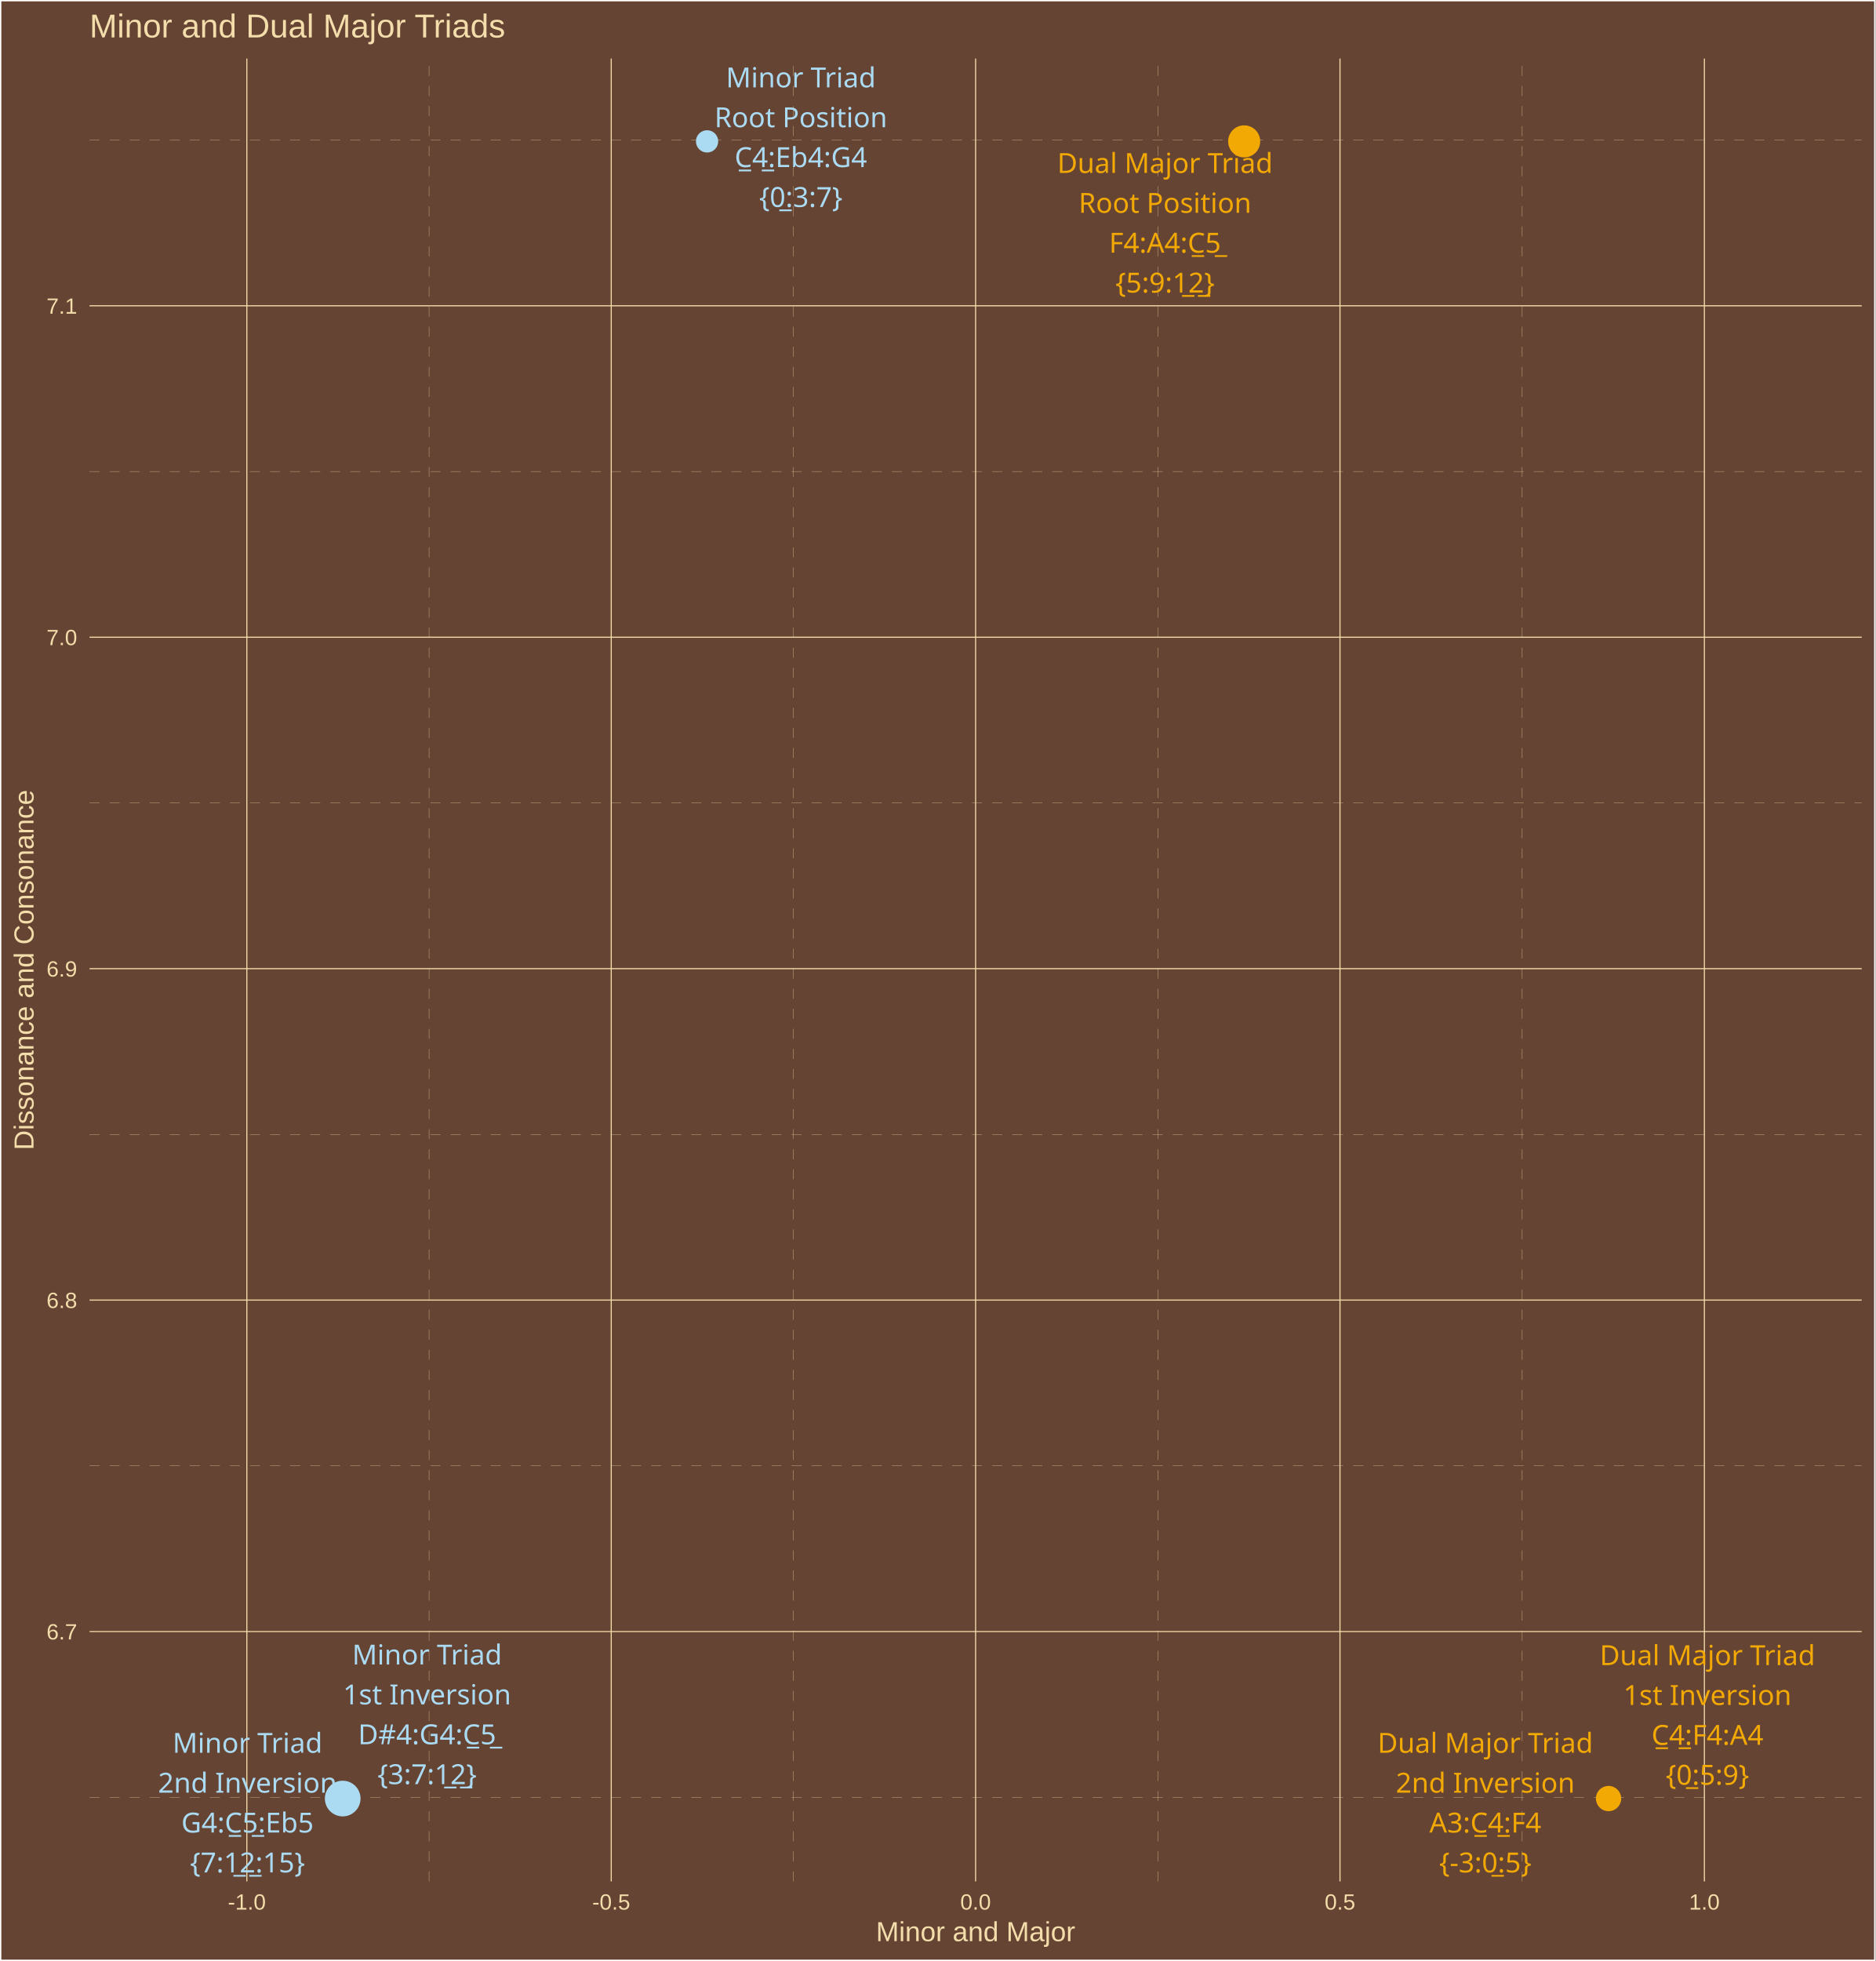
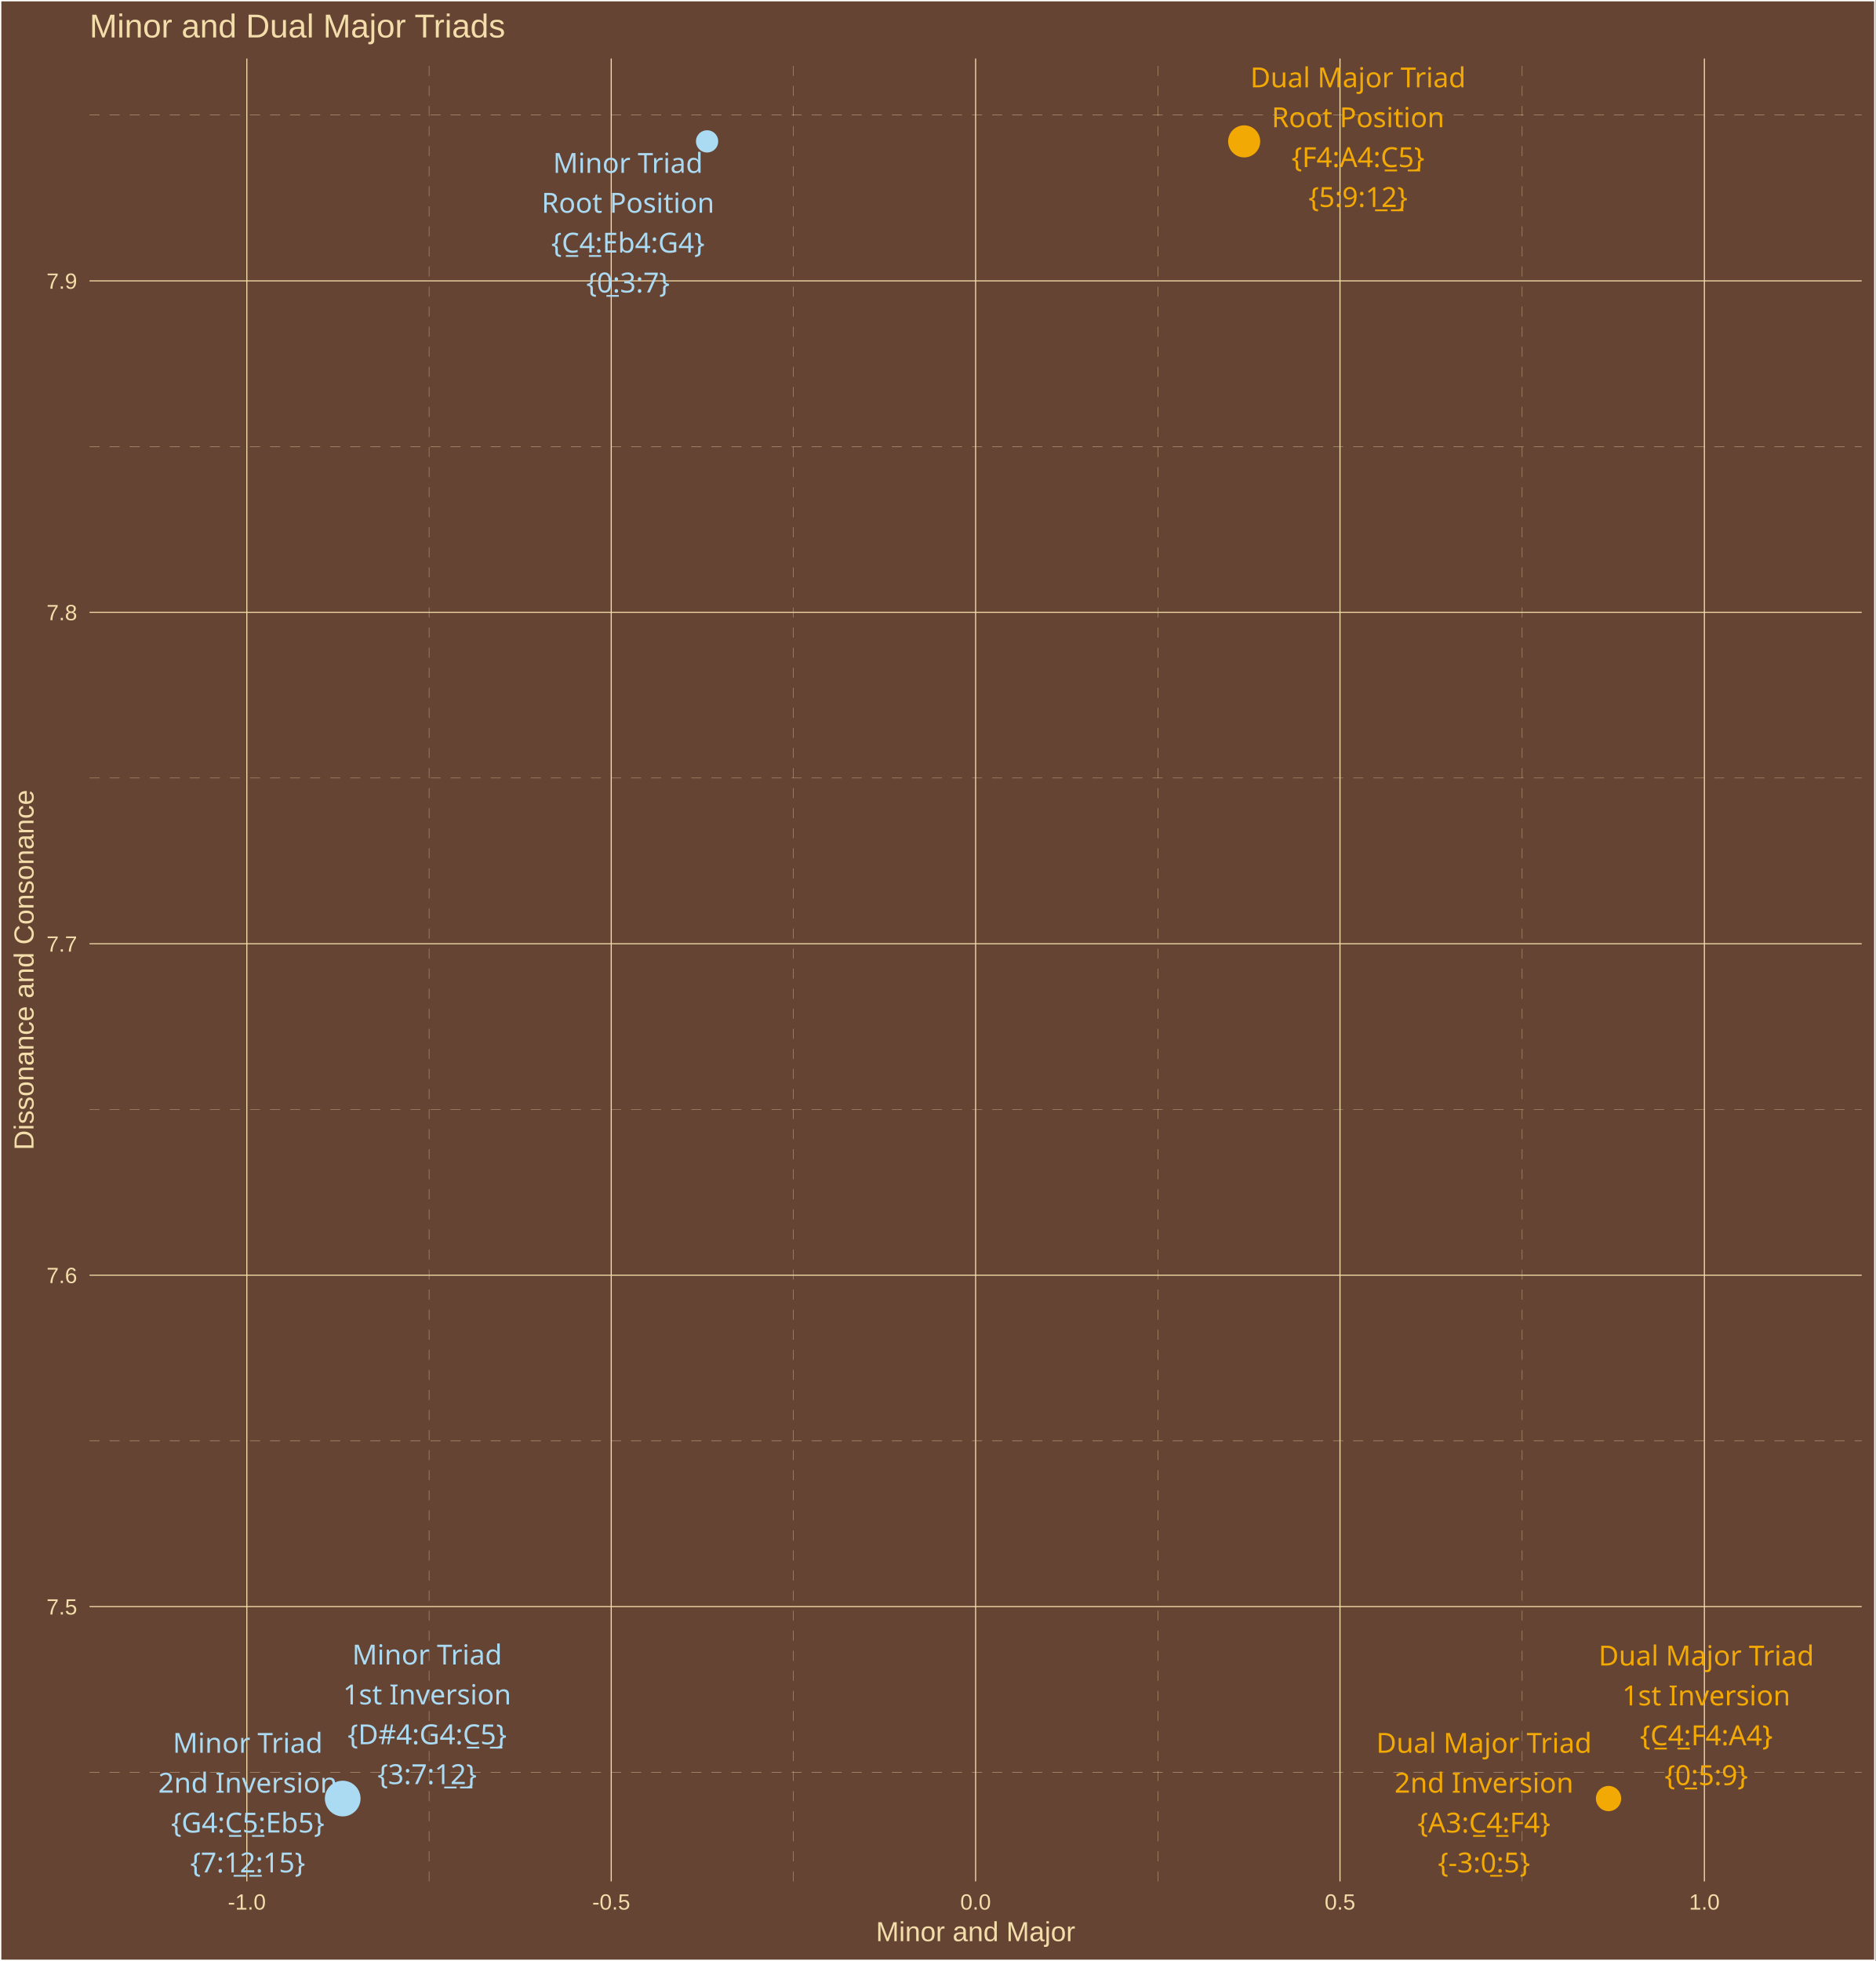
<svg xmlns="http://www.w3.org/2000/svg" class="svglite" width="748.00pt" height="782.00pt" viewBox="0 0 748.00 782.00">
  <defs>
    <style type="text/css">
    .svglite line, .svglite polyline, .svglite polygon, .svglite path, .svglite rect, .svglite circle {
      fill: none;
      stroke: #000000;
      stroke-linecap: round;
      stroke-linejoin: round;
      stroke-miterlimit: 10.00;
    }
    .svglite text {
      white-space: pre;
    }
  </style>
  </defs>
  <rect width="100%" height="100%" style="stroke: none; fill: #664433;" />
  <defs>
    <clipPath id="cpMC4wMHw3NDguMDB8MC4wMHw3ODIuMDA=">
      <rect x="0.00" y="0.00" width="748.00" height="782.00" />
    </clipPath>
  </defs>
  <g clip-path="url(#cpMC4wMHw3NDguMDB8MC4wMHw3ODIuMDA=)">
    <rect x="-0" y="0" width="748.00" height="782.00" style="stroke-width: 1.07; stroke: #FFFFFF; fill: #664433;" />
  </g>
  <defs>
    <clipPath id="cpMzUuNzF8NzQyLjUyfDIzLjM0fDc1MC4yNw==">
      <rect x="35.71" y="23.34" width="706.81" height="726.93" />
    </clipPath>
  </defs>
  <g clip-path="url(#cpMzUuNzF8NzQyLjUyfDIzLjM0fDc1MC4yNw==)">
    <rect x="35.71" y="23.34" width="706.81" height="726.93" style="stroke-width: 1.07; stroke: none; fill: #664433;" />
-     <polyline points="35.71,716.70 742.52,716.70 " style="stroke-width: 0.11; stroke: #F3DDAB; stroke-dasharray: 4.00,4.00; stroke-linecap: butt;" />
-     <polyline points="35.71,584.53 742.52,584.53 " style="stroke-width: 0.11; stroke: #F3DDAB; stroke-dasharray: 4.00,4.00; stroke-linecap: butt;" />
-     <polyline points="35.71,452.36 742.52,452.36 " style="stroke-width: 0.11; stroke: #F3DDAB; stroke-dasharray: 4.00,4.00; stroke-linecap: butt;" />
-     <polyline points="35.71,320.19 742.52,320.19 " style="stroke-width: 0.11; stroke: #F3DDAB; stroke-dasharray: 4.00,4.00; stroke-linecap: butt;" />
-     <polyline points="35.71,188.02 742.52,188.02 " style="stroke-width: 0.11; stroke: #F3DDAB; stroke-dasharray: 4.00,4.00; stroke-linecap: butt;" />
-     <polyline points="35.71,55.85 742.52,55.85 " style="stroke-width: 0.11; stroke: #F3DDAB; stroke-dasharray: 4.00,4.00; stroke-linecap: butt;" />
+     <polyline points="35.71,706.76 742.52,706.76 " style="stroke-width: 0.11; stroke: #F3DDAB; stroke-dasharray: 4.00,4.00; stroke-linecap: butt;" />
+     <polyline points="35.71,574.59 742.52,574.59 " style="stroke-width: 0.11; stroke: #F3DDAB; stroke-dasharray: 4.00,4.00; stroke-linecap: butt;" />
+     <polyline points="35.71,442.42 742.52,442.42 " style="stroke-width: 0.11; stroke: #F3DDAB; stroke-dasharray: 4.00,4.00; stroke-linecap: butt;" />
+     <polyline points="35.71,310.26 742.52,310.26 " style="stroke-width: 0.11; stroke: #F3DDAB; stroke-dasharray: 4.00,4.00; stroke-linecap: butt;" />
+     <polyline points="35.71,178.09 742.52,178.09 " style="stroke-width: 0.11; stroke: #F3DDAB; stroke-dasharray: 4.00,4.00; stroke-linecap: butt;" />
+     <polyline points="35.71,45.92 742.52,45.92 " style="stroke-width: 0.11; stroke: #F3DDAB; stroke-dasharray: 4.00,4.00; stroke-linecap: butt;" />
    <polyline points="171.12,750.27 171.12,23.34 " style="stroke-width: 0.11; stroke: #F3DDAB; stroke-dasharray: 4.00,4.00; stroke-linecap: butt;" />
    <polyline points="316.45,750.27 316.45,23.34 " style="stroke-width: 0.11; stroke: #F3DDAB; stroke-dasharray: 4.00,4.00; stroke-linecap: butt;" />
    <polyline points="461.78,750.27 461.78,23.34 " style="stroke-width: 0.11; stroke: #F3DDAB; stroke-dasharray: 4.00,4.00; stroke-linecap: butt;" />
    <polyline points="607.11,750.27 607.11,23.34 " style="stroke-width: 0.11; stroke: #F3DDAB; stroke-dasharray: 4.00,4.00; stroke-linecap: butt;" />
-     <polyline points="35.71,650.62 742.52,650.62 " style="stroke-width: 0.43; stroke: #F3DDAB; stroke-linecap: butt;" />
-     <polyline points="35.71,518.45 742.52,518.45 " style="stroke-width: 0.43; stroke: #F3DDAB; stroke-linecap: butt;" />
-     <polyline points="35.71,386.28 742.52,386.28 " style="stroke-width: 0.43; stroke: #F3DDAB; stroke-linecap: butt;" />
-     <polyline points="35.71,254.11 742.52,254.11 " style="stroke-width: 0.43; stroke: #F3DDAB; stroke-linecap: butt;" />
-     <polyline points="35.71,121.94 742.52,121.94 " style="stroke-width: 0.43; stroke: #F3DDAB; stroke-linecap: butt;" />
+     <polyline points="35.71,640.68 742.52,640.68 " style="stroke-width: 0.43; stroke: #F3DDAB; stroke-linecap: butt;" />
+     <polyline points="35.71,508.51 742.52,508.51 " style="stroke-width: 0.43; stroke: #F3DDAB; stroke-linecap: butt;" />
+     <polyline points="35.71,376.34 742.52,376.34 " style="stroke-width: 0.43; stroke: #F3DDAB; stroke-linecap: butt;" />
+     <polyline points="35.71,244.17 742.52,244.17 " style="stroke-width: 0.43; stroke: #F3DDAB; stroke-linecap: butt;" />
+     <polyline points="35.71,112.00 742.52,112.00 " style="stroke-width: 0.43; stroke: #F3DDAB; stroke-linecap: butt;" />
    <polyline points="98.45,750.27 98.45,23.34 " style="stroke-width: 0.43; stroke: #F3DDAB; stroke-linecap: butt;" />
    <polyline points="243.78,750.27 243.78,23.34 " style="stroke-width: 0.43; stroke: #F3DDAB; stroke-linecap: butt;" />
    <polyline points="389.11,750.27 389.11,23.34 " style="stroke-width: 0.43; stroke: #F3DDAB; stroke-linecap: butt;" />
    <polyline points="534.44,750.27 534.44,23.34 " style="stroke-width: 0.43; stroke: #F3DDAB; stroke-linecap: butt;" />
    <polyline points="679.77,750.27 679.77,23.34 " style="stroke-width: 0.43; stroke: #F3DDAB; stroke-linecap: butt;" />
    <circle cx="282.01" cy="56.38" r="1.95" style="stroke-width: 0.71; stroke: #ABDAF3; fill: #ABDAF3;" />
    <circle cx="136.68" cy="717.22" r="1.95" style="stroke-width: 0.71; stroke: #ABDAF3; fill: #ABDAF3;" />
    <circle cx="136.68" cy="717.22" r="1.95" style="stroke-width: 0.71; stroke: #ABDAF3; fill: #ABDAF3;" />
    <circle cx="496.22" cy="56.38" r="1.95" style="stroke-width: 0.71; stroke: #F3A904; fill: #F3A904;" />
    <circle cx="641.55" cy="717.22" r="1.95" style="stroke-width: 0.71; stroke: #F3A904; fill: #F3A904;" />
    <circle cx="641.55" cy="717.22" r="1.95" style="stroke-width: 0.71; stroke: #F3A904; fill: #F3A904;" />
    <circle cx="282.01" cy="56.38" r="4.09" style="stroke-width: 0.71; stroke: #ABDAF3; fill: #ABDAF3;" />
    <circle cx="136.68" cy="717.22" r="5.64" style="stroke-width: 0.71; stroke: #ABDAF3; fill: #ABDAF3;" />
    <circle cx="136.68" cy="717.22" r="6.76" style="stroke-width: 0.71; stroke: #ABDAF3; fill: #ABDAF3;" />
    <circle cx="496.22" cy="56.38" r="6.04" style="stroke-width: 0.71; stroke: #F3A904; fill: #F3A904;" />
    <circle cx="641.55" cy="717.22" r="4.69" style="stroke-width: 0.71; stroke: #F3A904; fill: #F3A904;" />
    <circle cx="641.55" cy="717.22" r="1.42" style="stroke-width: 0.71; stroke: #F3A904; fill: #F3A904;" />
-     <text x="319.41" y="34.84" text-anchor="middle" style="font-size: 11.04px;fill: #ABDAF3; font-family: &quot;Arial Unicode MS&quot;;" textLength="55.77px" lengthAdjust="spacingAndGlyphs">Minor Triad</text>
-     <text x="319.41" y="50.73" text-anchor="middle" style="font-size: 11.04px;fill: #ABDAF3; font-family: &quot;Arial Unicode MS&quot;;" textLength="65.61px" lengthAdjust="spacingAndGlyphs">Root Position</text>
-     <text x="319.41" y="66.63" text-anchor="middle" style="font-size: 11.04px;fill: #ABDAF3; font-family: &quot;Arial Unicode MS&quot;;" textLength="54.58px" lengthAdjust="spacingAndGlyphs">C̲4̲:Eb4:G4</text>
-     <text x="319.41" y="82.53" text-anchor="middle" style="font-size: 11.04px;fill: #ABDAF3; font-family: &quot;Arial Unicode MS&quot;;" textLength="31.91px" lengthAdjust="spacingAndGlyphs">{0̲:3:7}</text>
-     <text x="170.33" y="663.77" text-anchor="middle" style="font-size: 11.04px;fill: #ABDAF3; font-family: &quot;Arial Unicode MS&quot;;" textLength="55.77px" lengthAdjust="spacingAndGlyphs">Minor Triad</text>
-     <text x="170.33" y="679.67" text-anchor="middle" style="font-size: 11.04px;fill: #ABDAF3; font-family: &quot;Arial Unicode MS&quot;;" textLength="62.54px" lengthAdjust="spacingAndGlyphs">1st Inversion</text>
-     <text x="170.33" y="695.57" text-anchor="middle" style="font-size: 11.04px;fill: #ABDAF3; font-family: &quot;Arial Unicode MS&quot;;" textLength="55.18px" lengthAdjust="spacingAndGlyphs">D#4:G4:C̲5̲</text>
-     <text x="170.33" y="711.47" text-anchor="middle" style="font-size: 11.04px;fill: #ABDAF3; font-family: &quot;Arial Unicode MS&quot;;" textLength="38.04px" lengthAdjust="spacingAndGlyphs">{3:7:1̲2̲}</text>
-     <text x="98.71" y="698.97" text-anchor="middle" style="font-size: 11.04px;fill: #ABDAF3; font-family: &quot;Arial Unicode MS&quot;;" textLength="55.77px" lengthAdjust="spacingAndGlyphs">Minor Triad</text>
-     <text x="98.71" y="714.87" text-anchor="middle" style="font-size: 11.04px;fill: #ABDAF3; font-family: &quot;Arial Unicode MS&quot;;" textLength="66.23px" lengthAdjust="spacingAndGlyphs">2nd Inversion</text>
-     <text x="98.71" y="730.77" text-anchor="middle" style="font-size: 11.04px;fill: #ABDAF3; font-family: &quot;Arial Unicode MS&quot;;" textLength="54.58px" lengthAdjust="spacingAndGlyphs">G4:C̲5̲:Eb5</text>
-     <text x="98.71" y="746.67" text-anchor="middle" style="font-size: 11.04px;fill: #ABDAF3; font-family: &quot;Arial Unicode MS&quot;;" textLength="44.18px" lengthAdjust="spacingAndGlyphs">{7:1̲2̲:15}</text>
-     <text x="464.65" y="68.97" text-anchor="middle" style="font-size: 11.04px;fill: #F3A904; font-family: &quot;Arial Unicode MS&quot;;" textLength="81.52px" lengthAdjust="spacingAndGlyphs">Dual Major Triad</text>
-     <text x="464.65" y="84.86" text-anchor="middle" style="font-size: 11.04px;fill: #F3A904; font-family: &quot;Arial Unicode MS&quot;;" textLength="65.61px" lengthAdjust="spacingAndGlyphs">Root Position</text>
-     <text x="464.65" y="100.76" text-anchor="middle" style="font-size: 11.04px;fill: #F3A904; font-family: &quot;Arial Unicode MS&quot;;" textLength="46.60px" lengthAdjust="spacingAndGlyphs">F4:A4:C̲5̲</text>
-     <text x="464.65" y="116.66" text-anchor="middle" style="font-size: 11.04px;fill: #F3A904; font-family: &quot;Arial Unicode MS&quot;;" textLength="38.04px" lengthAdjust="spacingAndGlyphs">{5:9:1̲2̲}</text>
-     <text x="680.99" y="664.01" text-anchor="middle" style="font-size: 11.04px;fill: #F3A904; font-family: &quot;Arial Unicode MS&quot;;" textLength="81.52px" lengthAdjust="spacingAndGlyphs">Dual Major Triad</text>
-     <text x="680.99" y="679.90" text-anchor="middle" style="font-size: 11.04px;fill: #F3A904; font-family: &quot;Arial Unicode MS&quot;;" textLength="62.54px" lengthAdjust="spacingAndGlyphs">1st Inversion</text>
-     <text x="680.99" y="695.80" text-anchor="middle" style="font-size: 11.04px;fill: #F3A904; font-family: &quot;Arial Unicode MS&quot;;" textLength="46.60px" lengthAdjust="spacingAndGlyphs">C̲4̲:F4:A4</text>
-     <text x="680.99" y="711.70" text-anchor="middle" style="font-size: 11.04px;fill: #F3A904; font-family: &quot;Arial Unicode MS&quot;;" textLength="31.91px" lengthAdjust="spacingAndGlyphs">{0̲:5:9}</text>
-     <text x="592.40" y="698.97" text-anchor="middle" style="font-size: 11.04px;fill: #F3A904; font-family: &quot;Arial Unicode MS&quot;;" textLength="81.52px" lengthAdjust="spacingAndGlyphs">Dual Major Triad</text>
-     <text x="592.40" y="714.87" text-anchor="middle" style="font-size: 11.04px;fill: #F3A904; font-family: &quot;Arial Unicode MS&quot;;" textLength="66.23px" lengthAdjust="spacingAndGlyphs">2nd Inversion</text>
-     <text x="592.40" y="730.77" text-anchor="middle" style="font-size: 11.04px;fill: #F3A904; font-family: &quot;Arial Unicode MS&quot;;" textLength="46.60px" lengthAdjust="spacingAndGlyphs">A3:C̲4̲:F4</text>
-     <text x="592.40" y="746.67" text-anchor="middle" style="font-size: 11.04px;fill: #F3A904; font-family: &quot;Arial Unicode MS&quot;;" textLength="35.58px" lengthAdjust="spacingAndGlyphs">{-3:0̲:5}</text>
+     <text x="250.45" y="68.94" text-anchor="middle" style="font-size: 11.04px;fill: #ABDAF3; font-family: &quot;Arial Unicode MS&quot;;" textLength="55.77px" lengthAdjust="spacingAndGlyphs">Minor Triad</text>
+     <text x="250.45" y="84.83" text-anchor="middle" style="font-size: 11.04px;fill: #ABDAF3; font-family: &quot;Arial Unicode MS&quot;;" textLength="65.61px" lengthAdjust="spacingAndGlyphs">Root Position</text>
+     <text x="250.45" y="100.73" text-anchor="middle" style="font-size: 11.04px;fill: #ABDAF3; font-family: &quot;Arial Unicode MS&quot;;" textLength="61.95px" lengthAdjust="spacingAndGlyphs">{C̲4̲:Eb4:G4}</text>
+     <text x="250.45" y="116.63" text-anchor="middle" style="font-size: 11.04px;fill: #ABDAF3; font-family: &quot;Arial Unicode MS&quot;;" textLength="31.91px" lengthAdjust="spacingAndGlyphs">{0̲:3:7}</text>
+     <text x="170.35" y="663.77" text-anchor="middle" style="font-size: 11.04px;fill: #ABDAF3; font-family: &quot;Arial Unicode MS&quot;;" textLength="55.77px" lengthAdjust="spacingAndGlyphs">Minor Triad</text>
+     <text x="170.35" y="679.67" text-anchor="middle" style="font-size: 11.04px;fill: #ABDAF3; font-family: &quot;Arial Unicode MS&quot;;" textLength="62.54px" lengthAdjust="spacingAndGlyphs">1st Inversion</text>
+     <text x="170.35" y="695.57" text-anchor="middle" style="font-size: 11.04px;fill: #ABDAF3; font-family: &quot;Arial Unicode MS&quot;;" textLength="62.55px" lengthAdjust="spacingAndGlyphs">{D#4:G4:C̲5̲}</text>
+     <text x="170.35" y="711.46" text-anchor="middle" style="font-size: 11.04px;fill: #ABDAF3; font-family: &quot;Arial Unicode MS&quot;;" textLength="38.04px" lengthAdjust="spacingAndGlyphs">{3:7:1̲2̲}</text>
+     <text x="98.80" y="698.97" text-anchor="middle" style="font-size: 11.04px;fill: #ABDAF3; font-family: &quot;Arial Unicode MS&quot;;" textLength="55.77px" lengthAdjust="spacingAndGlyphs">Minor Triad</text>
+     <text x="98.80" y="714.87" text-anchor="middle" style="font-size: 11.04px;fill: #ABDAF3; font-family: &quot;Arial Unicode MS&quot;;" textLength="66.23px" lengthAdjust="spacingAndGlyphs">2nd Inversion</text>
+     <text x="98.80" y="730.77" text-anchor="middle" style="font-size: 11.04px;fill: #ABDAF3; font-family: &quot;Arial Unicode MS&quot;;" textLength="61.95px" lengthAdjust="spacingAndGlyphs">{G4:C̲5̲:Eb5}</text>
+     <text x="98.80" y="746.67" text-anchor="middle" style="font-size: 11.04px;fill: #ABDAF3; font-family: &quot;Arial Unicode MS&quot;;" textLength="44.18px" lengthAdjust="spacingAndGlyphs">{7:1̲2̲:15}</text>
+     <text x="541.63" y="34.83" text-anchor="middle" style="font-size: 11.04px;fill: #F3A904; font-family: &quot;Arial Unicode MS&quot;;" textLength="81.52px" lengthAdjust="spacingAndGlyphs">Dual Major Triad</text>
+     <text x="541.63" y="50.73" text-anchor="middle" style="font-size: 11.04px;fill: #F3A904; font-family: &quot;Arial Unicode MS&quot;;" textLength="65.61px" lengthAdjust="spacingAndGlyphs">Root Position</text>
+     <text x="541.63" y="66.63" text-anchor="middle" style="font-size: 11.04px;fill: #F3A904; font-family: &quot;Arial Unicode MS&quot;;" textLength="53.97px" lengthAdjust="spacingAndGlyphs">{F4:A4:C̲5̲}</text>
+     <text x="541.63" y="82.53" text-anchor="middle" style="font-size: 11.04px;fill: #F3A904; font-family: &quot;Arial Unicode MS&quot;;" textLength="38.04px" lengthAdjust="spacingAndGlyphs">{5:9:1̲2̲}</text>
+     <text x="680.53" y="664.16" text-anchor="middle" style="font-size: 11.04px;fill: #F3A904; font-family: &quot;Arial Unicode MS&quot;;" textLength="81.52px" lengthAdjust="spacingAndGlyphs">Dual Major Triad</text>
+     <text x="680.53" y="680.06" text-anchor="middle" style="font-size: 11.04px;fill: #F3A904; font-family: &quot;Arial Unicode MS&quot;;" textLength="62.54px" lengthAdjust="spacingAndGlyphs">1st Inversion</text>
+     <text x="680.53" y="695.95" text-anchor="middle" style="font-size: 11.04px;fill: #F3A904; font-family: &quot;Arial Unicode MS&quot;;" textLength="53.97px" lengthAdjust="spacingAndGlyphs">{C̲4̲:F4:A4}</text>
+     <text x="680.53" y="711.85" text-anchor="middle" style="font-size: 11.04px;fill: #F3A904; font-family: &quot;Arial Unicode MS&quot;;" textLength="31.91px" lengthAdjust="spacingAndGlyphs">{0̲:5:9}</text>
+     <text x="591.87" y="698.97" text-anchor="middle" style="font-size: 11.04px;fill: #F3A904; font-family: &quot;Arial Unicode MS&quot;;" textLength="81.52px" lengthAdjust="spacingAndGlyphs">Dual Major Triad</text>
+     <text x="591.87" y="714.87" text-anchor="middle" style="font-size: 11.04px;fill: #F3A904; font-family: &quot;Arial Unicode MS&quot;;" textLength="66.23px" lengthAdjust="spacingAndGlyphs">2nd Inversion</text>
+     <text x="591.87" y="730.77" text-anchor="middle" style="font-size: 11.04px;fill: #F3A904; font-family: &quot;Arial Unicode MS&quot;;" textLength="53.97px" lengthAdjust="spacingAndGlyphs">{A3:C̲4̲:F4}</text>
+     <text x="591.87" y="746.67" text-anchor="middle" style="font-size: 11.04px;fill: #F3A904; font-family: &quot;Arial Unicode MS&quot;;" textLength="35.58px" lengthAdjust="spacingAndGlyphs">{-3:0̲:5}</text>
  </g>
  <g clip-path="url(#cpMC4wMHw3NDguMDB8MC4wMHw3ODIuMDA=)">
-     <text x="30.78" y="653.77" text-anchor="end" style="font-size: 8.80px;fill: #F3DDAB; font-family: &quot;Arial&quot;;" textLength="12.23px" lengthAdjust="spacingAndGlyphs">6.7</text>
-     <text x="30.78" y="521.60" text-anchor="end" style="font-size: 8.80px;fill: #F3DDAB; font-family: &quot;Arial&quot;;" textLength="12.23px" lengthAdjust="spacingAndGlyphs">6.8</text>
-     <text x="30.78" y="389.43" text-anchor="end" style="font-size: 8.80px;fill: #F3DDAB; font-family: &quot;Arial&quot;;" textLength="12.23px" lengthAdjust="spacingAndGlyphs">6.9</text>
-     <text x="30.78" y="257.26" text-anchor="end" style="font-size: 8.80px;fill: #F3DDAB; font-family: &quot;Arial&quot;;" textLength="12.23px" lengthAdjust="spacingAndGlyphs">7.0</text>
-     <text x="30.78" y="125.09" text-anchor="end" style="font-size: 8.80px;fill: #F3DDAB; font-family: &quot;Arial&quot;;" textLength="12.23px" lengthAdjust="spacingAndGlyphs">7.1</text>
+     <text x="30.78" y="643.83" text-anchor="end" style="font-size: 8.80px;fill: #F3DDAB; font-family: &quot;Arial&quot;;" textLength="12.23px" lengthAdjust="spacingAndGlyphs">7.5</text>
+     <text x="30.78" y="511.66" text-anchor="end" style="font-size: 8.80px;fill: #F3DDAB; font-family: &quot;Arial&quot;;" textLength="12.23px" lengthAdjust="spacingAndGlyphs">7.6</text>
+     <text x="30.78" y="379.49" text-anchor="end" style="font-size: 8.80px;fill: #F3DDAB; font-family: &quot;Arial&quot;;" textLength="12.23px" lengthAdjust="spacingAndGlyphs">7.7</text>
+     <text x="30.78" y="247.32" text-anchor="end" style="font-size: 8.80px;fill: #F3DDAB; font-family: &quot;Arial&quot;;" textLength="12.23px" lengthAdjust="spacingAndGlyphs">7.8</text>
+     <text x="30.78" y="115.15" text-anchor="end" style="font-size: 8.80px;fill: #F3DDAB; font-family: &quot;Arial&quot;;" textLength="12.23px" lengthAdjust="spacingAndGlyphs">7.9</text>
    <text x="98.45" y="761.50" text-anchor="middle" style="font-size: 8.80px;fill: #F3DDAB; font-family: &quot;Arial&quot;;" textLength="15.16px" lengthAdjust="spacingAndGlyphs">-1.0</text>
    <text x="243.78" y="761.50" text-anchor="middle" style="font-size: 8.80px;fill: #F3DDAB; font-family: &quot;Arial&quot;;" textLength="15.16px" lengthAdjust="spacingAndGlyphs">-0.5</text>
    <text x="389.11" y="761.50" text-anchor="middle" style="font-size: 8.80px;fill: #F3DDAB; font-family: &quot;Arial&quot;;" textLength="12.23px" lengthAdjust="spacingAndGlyphs">0.0</text>
    <text x="534.44" y="761.50" text-anchor="middle" style="font-size: 8.80px;fill: #F3DDAB; font-family: &quot;Arial&quot;;" textLength="12.23px" lengthAdjust="spacingAndGlyphs">0.5</text>
    <text x="679.77" y="761.50" text-anchor="middle" style="font-size: 8.80px;fill: #F3DDAB; font-family: &quot;Arial&quot;;" textLength="12.23px" lengthAdjust="spacingAndGlyphs">1.0</text>
    <text x="389.11" y="774.09" text-anchor="middle" style="font-size: 11.00px;fill: #F3DDAB; font-family: &quot;Arial&quot;;" textLength="79.49px" lengthAdjust="spacingAndGlyphs">Minor and Major</text>
    <text transform="translate(13.37,386.80) rotate(-90)" text-anchor="middle" style="font-size: 11.00px;fill: #F3DDAB; font-family: &quot;Arial&quot;;" textLength="143.73px" lengthAdjust="spacingAndGlyphs">Dissonance and Consonance</text>
    <text x="35.71" y="14.94" style="font-size: 13.20px;fill: #F3DDAB; font-family: &quot;Arial&quot;;" textLength="166.41px" lengthAdjust="spacingAndGlyphs">Minor and Dual Major Triads</text>
  </g>
</svg>
